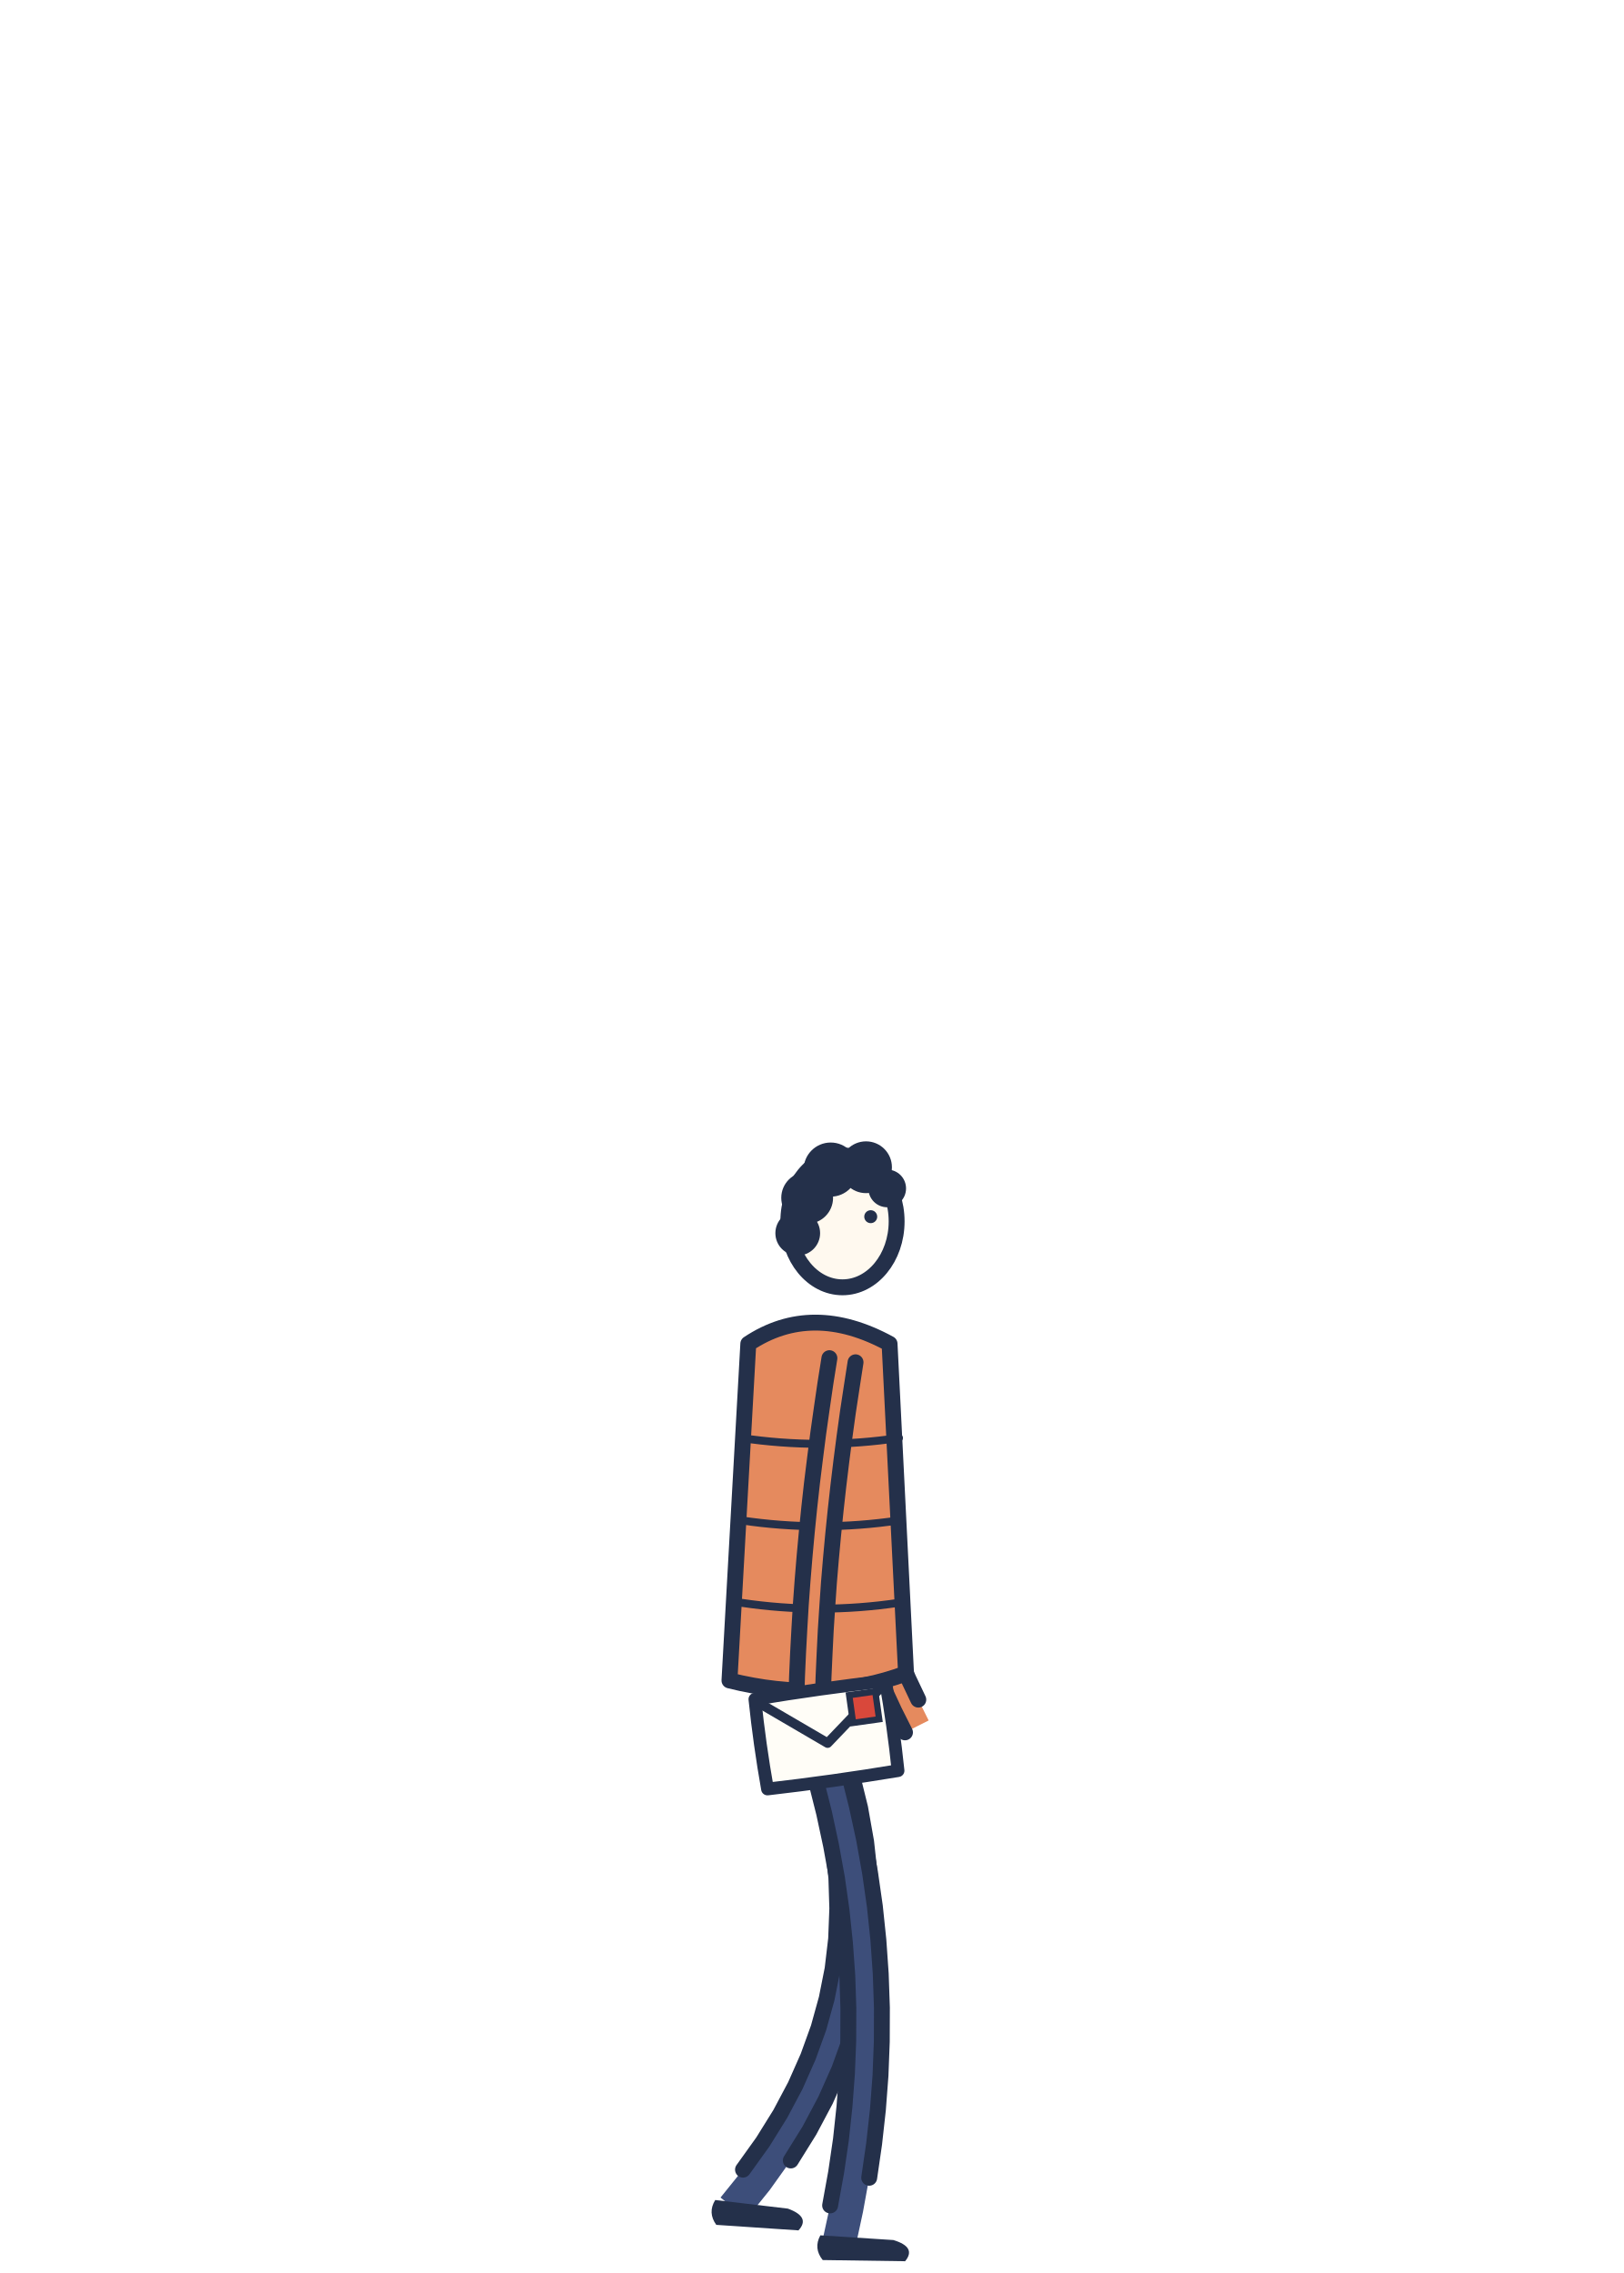
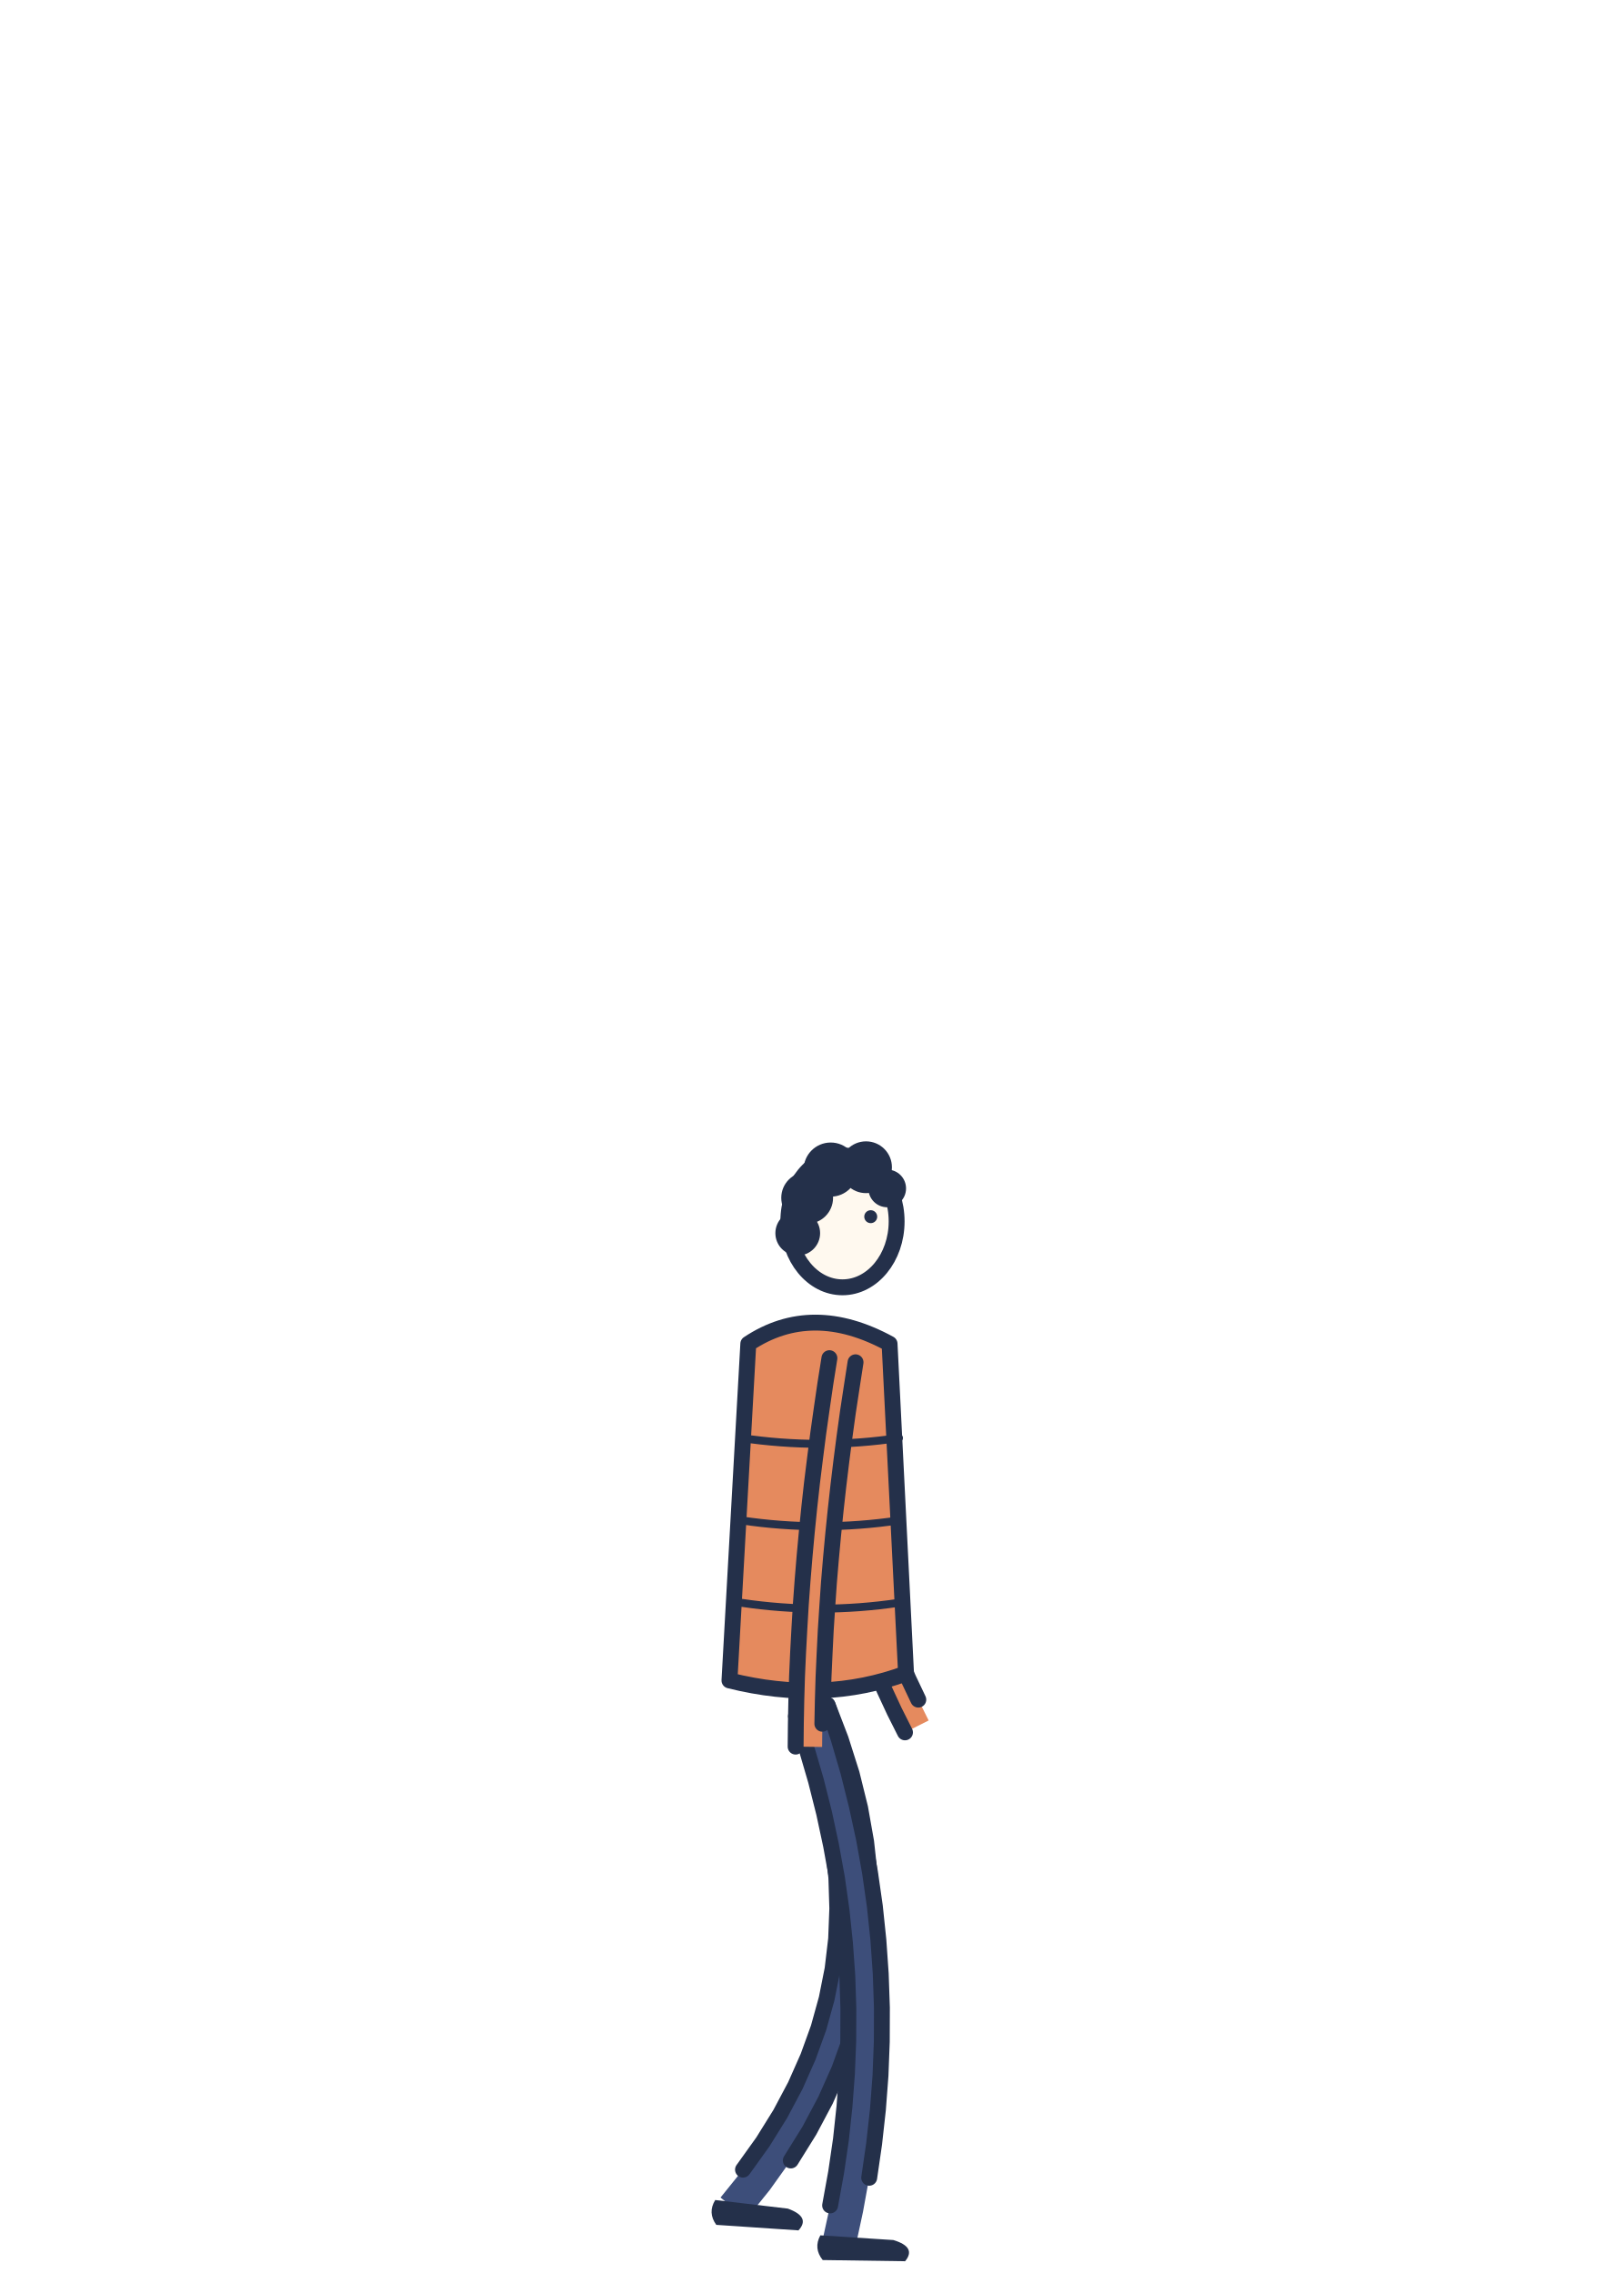
<svg xmlns="http://www.w3.org/2000/svg" width="80" height="112" viewBox="0 0 80 112">
  <g>
    <g transform="translate(40 112) scale(0.58 0.58) translate(-40 -121)">
      <g>
        <path fill="#E58A5E" d="M38.88 43.18L39.11 45.35L39.38 47.50L39.69 49.64L40.05 51.75L40.46 53.83L40.91 55.89L41.41 57.92L41.95 59.93L42.54 61.91L43.17 63.87L43.85 65.80L44.57 67.71L45.34 69.59L46.16 71.45L47.01 73.28L47.91 75.07L49.92 74.06L49.04 72.29L48.20 70.52L47.41 68.71L46.67 66.88L45.96 65.03L45.30 63.15L44.69 61.25L44.12 59.32L43.59 57.36L43.10 55.38L42.66 53.37L42.27 51.34L41.91 49.28L41.61 47.20L41.34 45.09L41.12 42.94Z" />
        <path fill="none" stroke="#24304A" stroke-width="1.35" stroke-linecap="round" stroke-linejoin="round" d="M38.88 43.18L39.11 45.35L39.38 47.50L39.69 49.64L40.05 51.75L40.46 53.83L40.91 55.89L41.41 57.92L41.95 59.93L42.54 61.91L43.17 63.87L43.85 65.80L44.57 67.71L45.34 69.59L46.16 71.45L47.01 73.28L47.91 75.07" />
        <path fill="none" stroke="#24304A" stroke-width="1.35" stroke-linecap="round" stroke-linejoin="round" d="M41.12 42.94L41.34 45.09L41.61 47.20L41.91 49.28L42.27 51.34L42.66 53.37L43.10 55.38L43.59 57.36L44.12 59.32L44.69 61.25L45.30 63.15L45.96 65.03L46.67 66.88L47.41 68.71L48.20 70.52L49.04 72.29" />
      </g>
      <g>
        <path fill="#3D4E7A" d="M38.67 73.75L39.76 76.59L40.64 79.36L41.31 82.08L41.79 84.77L42.08 87.42L42.16 90.03L42.06 92.62L41.76 95.16L41.26 97.68L40.57 100.17L39.68 102.63L38.60 105.07L37.32 107.48L35.84 109.86L34.15 112.22L32.24 114.59L34.46 116.38L36.42 113.95L38.21 111.44L39.79 108.90L41.16 106.32L42.33 103.69L43.29 101.03L44.03 98.34L44.57 95.61L44.90 92.84L45.01 90.05L44.92 87.22L44.61 84.37L44.10 81.49L43.38 78.58L42.45 75.65L41.33 72.73Z" />
        <path fill="none" stroke="#24304A" stroke-width="1.35" stroke-linecap="round" stroke-linejoin="round" d="M38.67 73.75L39.76 76.59L40.64 79.36L41.31 82.08L41.79 84.77L42.08 87.42L42.16 90.03L42.06 92.62L41.76 95.16L41.26 97.68L40.57 100.17L39.68 102.63L38.60 105.07L37.32 107.48L35.84 109.86L34.15 112.22" />
        <path fill="none" stroke="#24304A" stroke-width="1.35" stroke-linecap="round" stroke-linejoin="round" d="M41.33 72.73L42.45 75.65L43.38 78.58L44.10 81.49L44.61 84.37L44.92 87.22L45.01 90.05L44.90 92.84L44.57 95.61L44.03 98.34L43.29 101.03L42.33 103.69L41.16 106.32L39.79 108.90L38.21 111.44" />
      </g>
      <path d="M31.79 114.80 L37.96 115.53 Q39.92 116.24 38.86 117.38 L31.88 116.91 Q31.13 115.87 31.79 114.80Z" fill="#24304A" />
      <g>
        <path fill="#3D4E7A" d="M38.65 73.69L39.55 76.45L40.35 79.19L41.04 81.93L41.63 84.68L42.13 87.44L42.52 90.19L42.81 92.96L43.01 95.73L43.10 98.50L43.09 101.28L42.98 104.06L42.77 106.85L42.47 109.65L42.06 112.45L41.55 115.26L40.93 118.10L43.72 118.70L44.34 115.82L44.87 112.91L45.29 110.01L45.61 107.12L45.83 104.22L45.94 101.34L45.95 98.46L45.85 95.58L45.65 92.71L45.35 89.84L44.94 86.98L44.43 84.13L43.81 81.28L43.10 78.44L42.27 75.60L41.35 72.80Z" />
        <path fill="none" stroke="#24304A" stroke-width="1.35" stroke-linecap="round" stroke-linejoin="round" d="M38.65 73.69L39.55 76.45L40.35 79.19L41.04 81.93L41.63 84.68L42.13 87.44L42.52 90.19L42.81 92.96L43.01 95.73L43.10 98.50L43.09 101.28L42.98 104.06L42.77 106.85L42.47 109.65L42.06 112.45L41.55 115.26" />
        <path fill="none" stroke="#24304A" stroke-width="1.35" stroke-linecap="round" stroke-linejoin="round" d="M41.35 72.80L42.27 75.60L43.10 78.44L43.81 81.28L44.43 84.13L44.94 86.98L45.35 89.84L45.65 92.71L45.85 95.58L45.95 98.46L45.94 101.34L45.83 104.22L45.61 107.12L45.29 110.01L44.87 112.91" />
      </g>
      <path d="M40.72 117.80 L46.92 118.20 Q48.92 118.80 47.92 120.00 L40.92 119.90 Q40.12 118.90 40.72 117.80Z" fill="#24304A" />
      <path d="M34.60 42.06 Q40.00 38.46 46.60 42.06 L48.00 70.06 Q41.00 72.66 33.00 70.66Z" fill="#E58A5E" stroke="#24304A" stroke-width="1.35" stroke-linejoin="round" />
      <path d="M34.00 50.06 Q40.70 51.06 47.40 50.06" fill="none" stroke="#24304A" stroke-width="0.675" stroke-linecap="round" stroke-linejoin="round" />
      <path d="M34.00 57.06 Q40.70 58.06 47.40 57.06" fill="none" stroke="#24304A" stroke-width="0.675" stroke-linecap="round" stroke-linejoin="round" />
      <path d="M34.00 64.06 Q40.70 65.06 47.40 64.06" fill="none" stroke="#24304A" stroke-width="0.675" stroke-linecap="round" stroke-linejoin="round" />
      <ellipse cx="42.60" cy="31.66" rx="4.6" ry="5.6" fill="#FFF9EF" stroke="#24304A" stroke-width="1.35" />
      <circle cx="45.00" cy="31.26" r="0.55" fill="#24304A" />
      <path d="M37.40 29.66 a2.20 2.20 0 1 0 4.40 0 a2.20 2.20 0 1 0 -4.40 0Z" fill="#24304A" />
      <path d="M39.30 27.26 a2.30 2.30 0 1 0 4.60 0 a2.30 2.30 0 1 0 -4.60 0Z" fill="#24304A" />
      <path d="M42.40 27.06 a2.20 2.20 0 1 0 4.40 0 a2.20 2.20 0 1 0 -4.40 0Z" fill="#24304A" />
      <path d="M44.80 28.86 a1.60 1.60 0 1 0 3.20 0 a1.60 1.60 0 1 0 -3.20 0Z" fill="#24304A" />
      <path d="M36.90 32.66 a1.90 1.90 0 1 0 3.80 0 a1.90 1.90 0 1 0 -3.80 0Z" fill="#24304A" />
      <g>
        <path fill="#E58A5E" d="M41.49 43.28L41.15 45.42L40.84 47.55L40.54 49.67L40.27 51.78L40.01 53.88L39.78 55.96L39.57 58.04L39.38 60.11L39.21 62.17L39.06 64.22L38.94 66.25L38.83 68.28L38.74 70.30L38.68 72.30L38.64 74.30L38.62 76.28L40.87 76.31L40.89 74.34L40.93 72.36L40.99 70.38L41.08 68.39L41.18 66.38L41.31 64.37L41.45 62.34L41.62 60.31L41.81 58.26L42.02 56.20L42.25 54.13L42.50 52.06L42.77 49.97L43.06 47.87L43.38 45.76L43.71 43.63Z" />
        <path fill="none" stroke="#24304A" stroke-width="1.35" stroke-linecap="round" stroke-linejoin="round" d="M41.49 43.28L41.15 45.42L40.84 47.55L40.54 49.67L40.27 51.78L40.01 53.88L39.78 55.96L39.57 58.04L39.38 60.11L39.21 62.17L39.06 64.22L38.94 66.25L38.83 68.28L38.74 70.30L38.68 72.30L38.64 74.30L38.62 76.28" />
        <path fill="none" stroke="#24304A" stroke-width="1.35" stroke-linecap="round" stroke-linejoin="round" d="M43.71 43.63L43.38 45.76L43.06 47.87L42.77 49.97L42.50 52.06L42.25 54.13L42.02 56.20L41.81 58.26L41.62 60.31L41.45 62.34L41.31 64.37L41.18 66.38L41.08 68.39L40.99 70.38L40.93 72.36L40.89 74.34" />
      </g>
-       <g transform="translate(41.24 75.29) rotate(-8.00) scale(0.70)">
-         <path d="M-8.00 -5.50 Q0.00 -5.70 8.00 -5.50 Q8.20 0.00 8.00 5.50 Q0.00 5.70 -8.00 5.50 Q-8.20 0.00 -8.00 -5.50Z" fill="#FFFDF7" stroke="#24304A" stroke-width="1.543" stroke-linejoin="round" stroke-linecap="round" />
-         <path d="M-7.6 -5 L0 1 L7.6 -5" fill="none" stroke="#24304A" stroke-width="1.157" stroke-linecap="round" stroke-linejoin="round" />
-         <rect x="3.4" y="-4.4" width="3.2" height="3.4" fill="#D9483B" stroke="#24304A" stroke-width="0.771" />
-       </g>
    </g>
  </g>
</svg>
